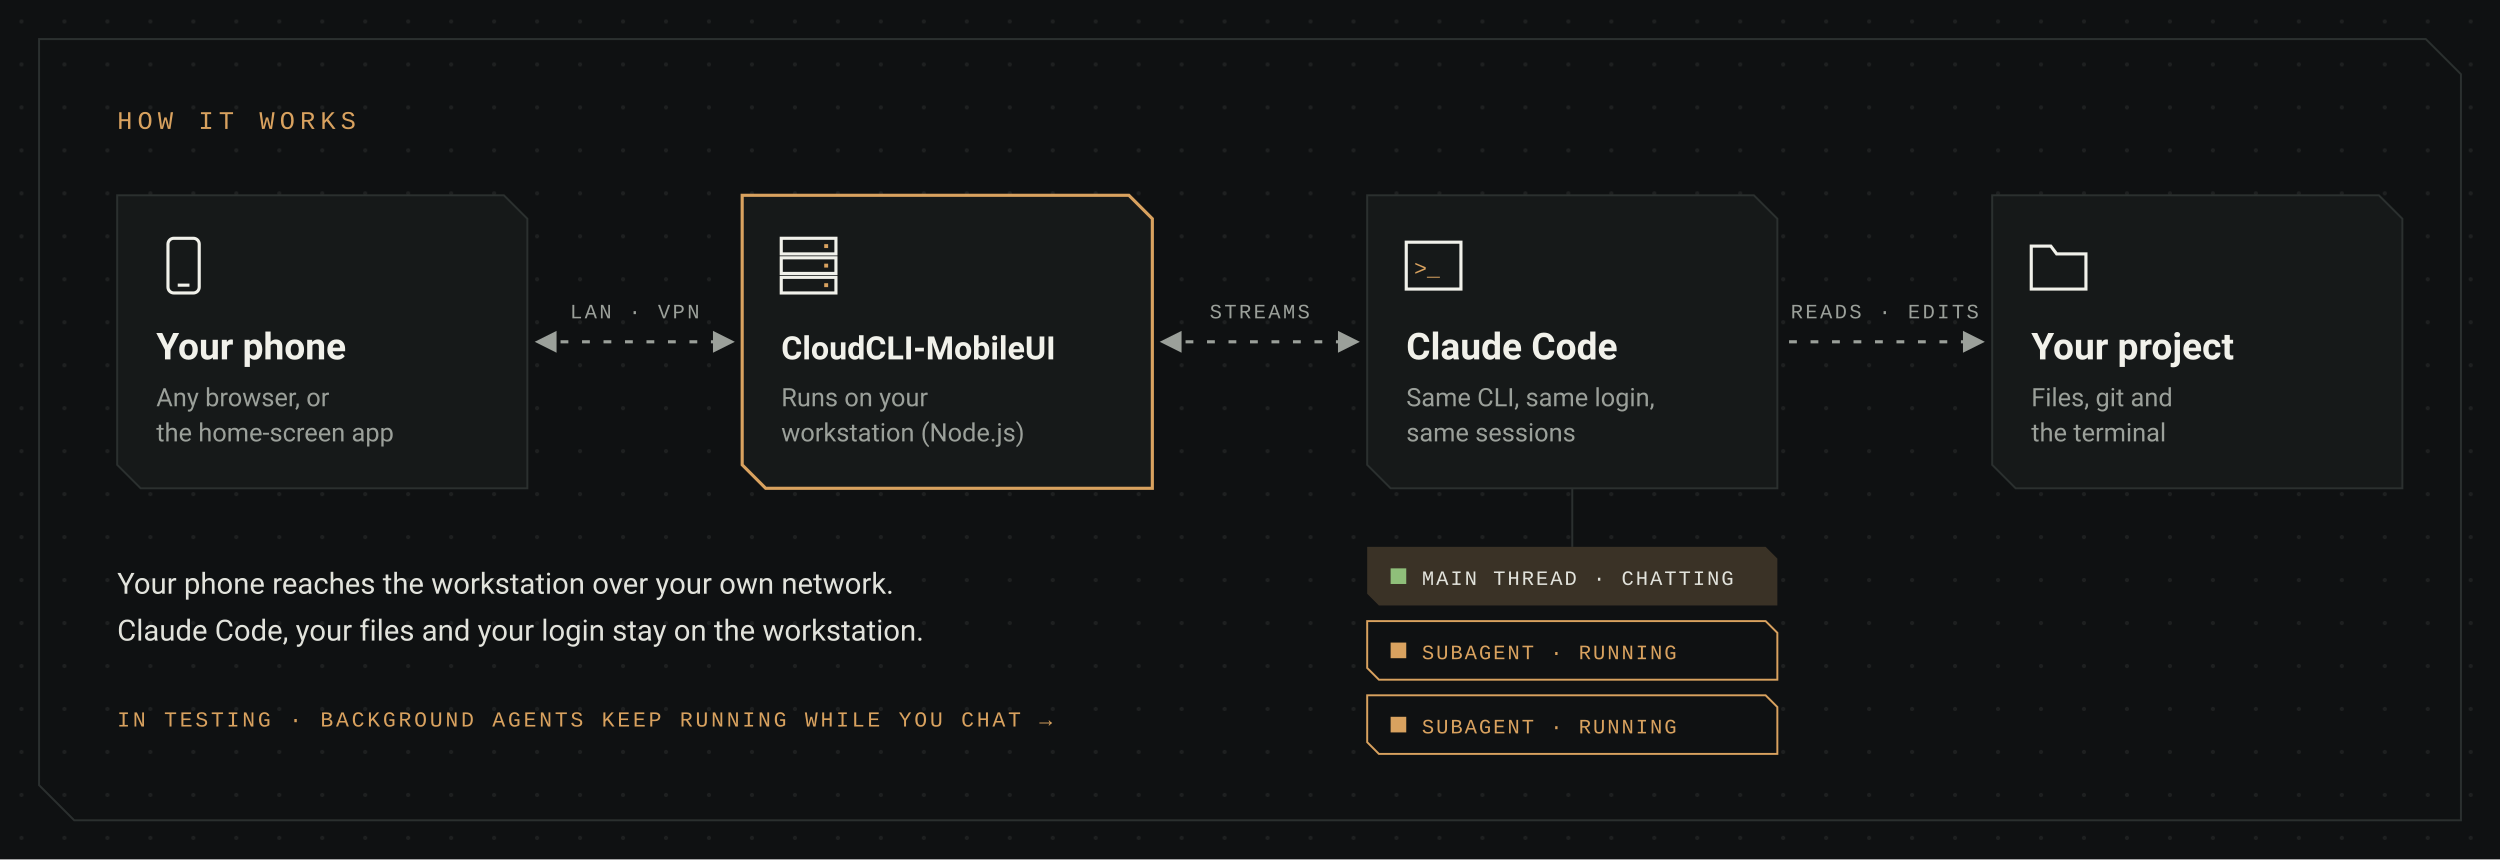
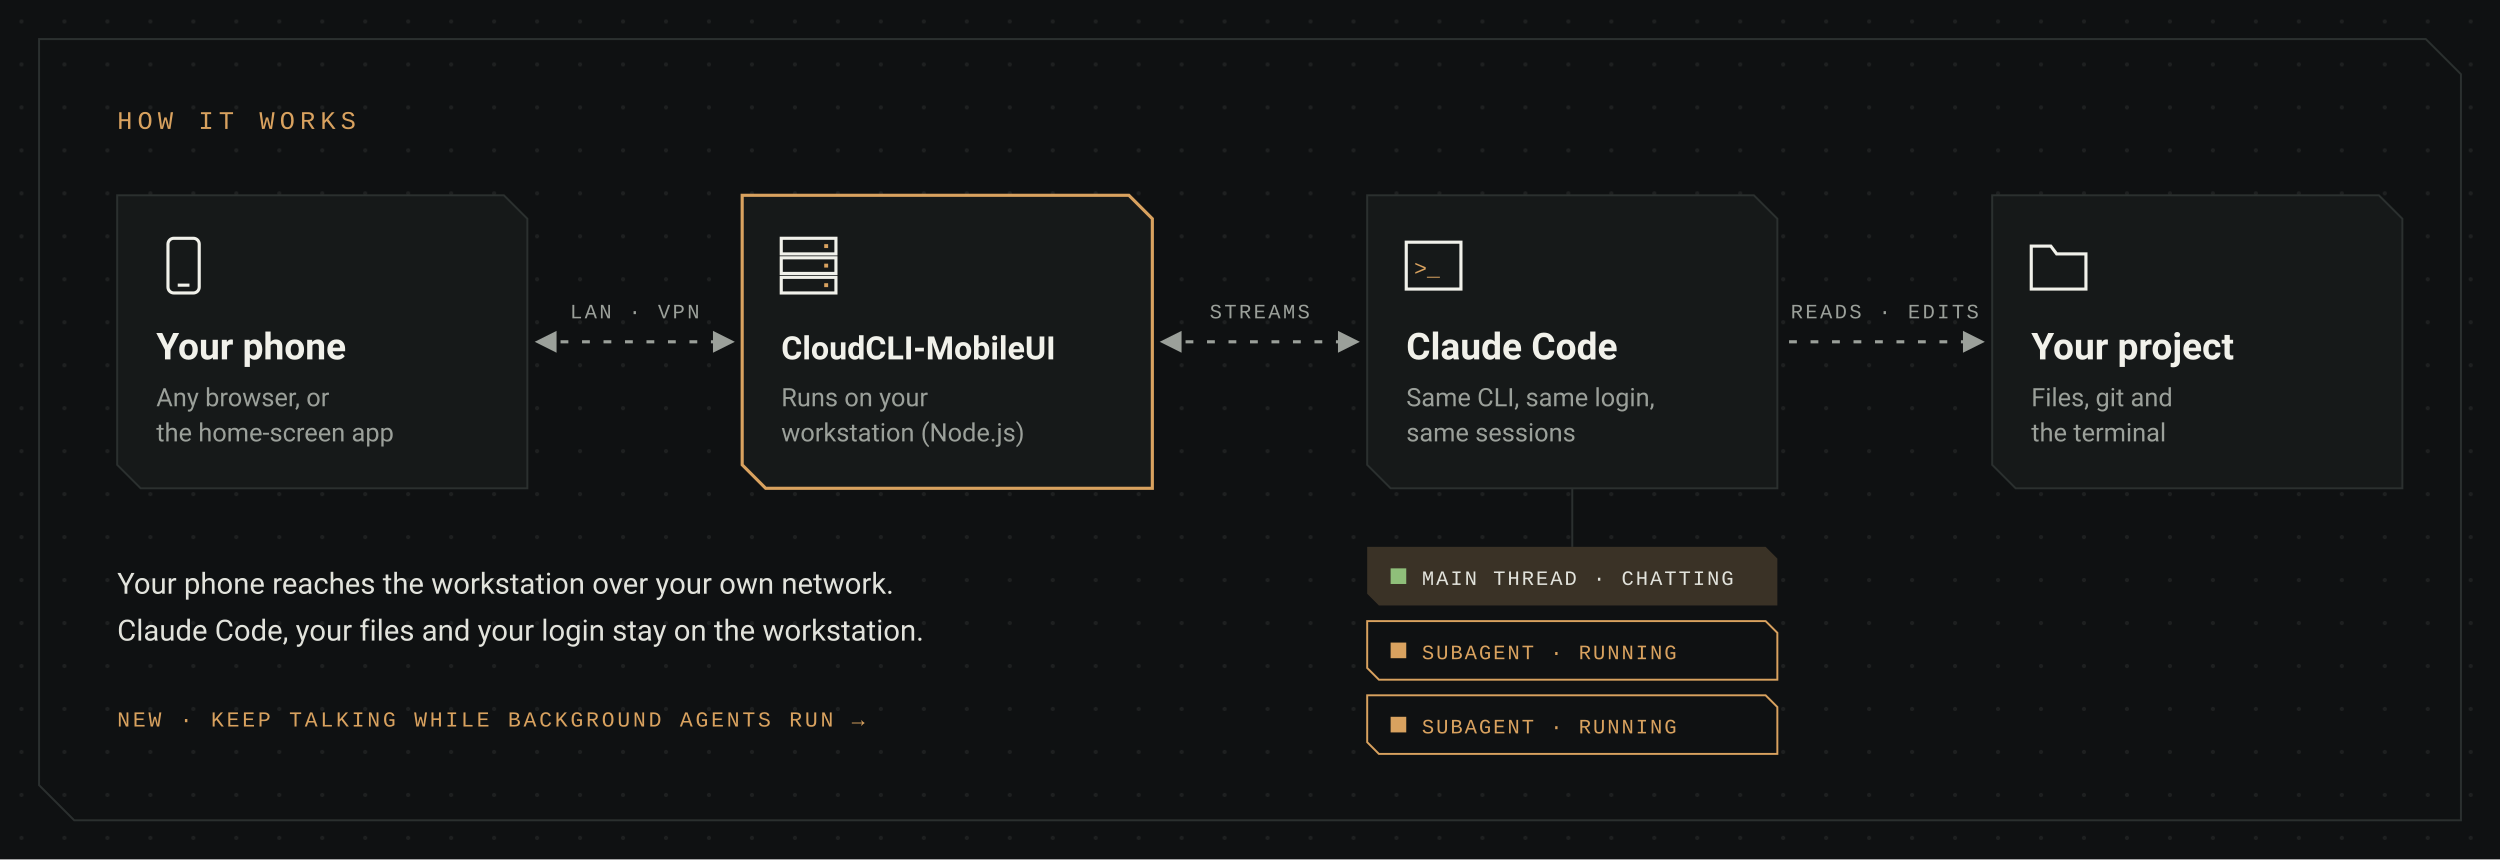
<svg xmlns="http://www.w3.org/2000/svg" width="1280" height="440" viewBox="0 0 1280 440" role="img" aria-labelledby="t d" fill="#e2e3dc">
  <style>
  .sans { font-family: ui-sans-serif, system-ui, -apple-system, 'Segoe UI', Roboto, Helvetica, Arial, sans-serif; }
  .mono { font-family: ui-monospace, SFMono-Regular, Menlo, Consolas, 'Liberation Mono', monospace; }
  .flow { stroke-dasharray: 4 7; animation: flow 1.4s linear infinite; }
  .pulse { animation: pulse 1.6s ease-in-out infinite; }
  .pulse2 { animation: pulse 1.6s ease-in-out .8s infinite; }
  .cursor { animation: blink 1.1s steps(1) infinite; }
  .swipe { animation: swipe 9s ease-in-out infinite; }
  @keyframes flow { to { stroke-dashoffset: -22; } }
  @keyframes pulse { 0%, 100% { opacity: 1; } 50% { opacity: .2; } }
  @keyframes blink { 0%, 49% { opacity: 1; } 50%, 100% { opacity: 0; } }
  @keyframes swipe {
    0%, 18% { transform: translateX(0); }
    25%, 43% { transform: translateX(43.5px); }
    50%, 68% { transform: translateX(83px); }
    75%, 93% { transform: translateX(121.5px); }
    100% { transform: translateX(0); }
  }
+   .playhead { animation: playhead 14s linear infinite; }
+   @keyframes playhead { from { transform: translateX(0); } to { transform: translateX(900px); } }
  @media (prefers-reduced-motion: reduce) {
-     .flow, .pulse, .pulse2, .cursor, .swipe { animation: none; }
+     .flow, .pulse, .pulse2, .cursor, .swipe, .playhead { animation: none; }
  }</style>
  <defs>
    <pattern id="dots" width="22" height="22" patternUnits="userSpaceOnUse">
      <circle cx="11" cy="11" r="1.1" fill="rgba(232,232,226,0.07)" />
    </pattern>
    <marker id="arrow" viewBox="0 0 10 10" refX="8" refY="5" markerWidth="7" markerHeight="7" orient="auto-start-reverse">
      <path d="M0,0 L10,5 L0,10 z" fill="#9ba09a" />
    </marker>
  </defs>
  <rect width="1280" height="440" fill="#0f1112" />
  <rect width="1280" height="440" fill="url(#dots)" />
  <polygon points="20,20 1242,20 1260,38 1260,420 38,420 20,402" fill="none" stroke="#2b302f" />
  <text class="mono" x="60" y="66" font-size="13" letter-spacing="2.6" fill="#d9a25f">HOW IT WORKS</text>
  <polygon points="60,100 258,100 270,112 270,250 72,250 60,238" fill="#161919" stroke="#2b302f" stroke-width="1" />
  <rect x="86" y="122" width="16" height="28" rx="3" fill="none" stroke="#f1f1ea" stroke-width="1.6" />
  <line x1="91" y1="146" x2="97" y2="146" fill="none" stroke="#f1f1ea" stroke-width="1.6" />
  <text class="sans" x="80" y="184" font-size="19" font-weight="700" fill="#f1f1ea">Your phone</text>
  <text class="sans" x="80" y="208" font-size="13" fill="#9ba09a">Any browser, or</text>
  <text class="sans" x="80" y="226" font-size="13" fill="#9ba09a">the home-screen app</text>
  <polygon points="380,100 578,100 590,112 590,250 392,250 380,238" fill="#161919" stroke="#d9a25f" stroke-width="1.6" />
  <rect x="400" y="122" width="28" height="8" fill="none" stroke="#f1f1ea" stroke-width="1.6" />
  <rect x="422" y="125" width="2" height="2" fill="#d9a25f" />
  <rect x="400" y="132" width="28" height="8" fill="none" stroke="#f1f1ea" stroke-width="1.6" />
  <rect x="422" y="135" width="2" height="2" fill="#d9a25f" />
  <rect x="400" y="142" width="28" height="8" fill="none" stroke="#f1f1ea" stroke-width="1.6" />
  <rect x="422" y="145" width="2" height="2" fill="#d9a25f" />
  <text class="sans" x="400" y="184" font-size="16.5" font-weight="700" fill="#f1f1ea">CloudCLI-MobileUI</text>
  <text class="sans" x="400" y="208" font-size="13" fill="#9ba09a">Runs on your</text>
  <text class="sans" x="400" y="226" font-size="13" fill="#9ba09a">workstation (Node.js)</text>
  <polygon points="700,100 898,100 910,112 910,250 712,250 700,238" fill="#161919" stroke="#2b302f" stroke-width="1" />
  <rect x="720" y="124" width="28" height="24" fill="none" stroke="#f1f1ea" stroke-width="1.6" />
  <text class="mono" x="724" y="141" font-size="11" fill="#d9a25f">&gt;_</text>
  <text class="sans" x="720" y="184" font-size="19" font-weight="700" fill="#f1f1ea">Claude Code</text>
  <text class="sans" x="720" y="208" font-size="13" fill="#9ba09a">Same CLI, same login,</text>
  <text class="sans" x="720" y="226" font-size="13" fill="#9ba09a">same sessions</text>
  <polygon points="1020,100 1218,100 1230,112 1230,250 1032,250 1020,238" fill="#161919" stroke="#2b302f" stroke-width="1" />
  <path d="M1040 126 h10 l3 4 h15 v18 h-28 z" fill="none" stroke="#f1f1ea" stroke-width="1.6" />
  <text class="sans" x="1040" y="184" font-size="19" font-weight="700" fill="#f1f1ea">Your project</text>
  <text class="sans" x="1040" y="208" font-size="13" fill="#9ba09a">Files, git and</text>
  <text class="sans" x="1040" y="226" font-size="13" fill="#9ba09a">the terminal</text>
  <line class="flow" x1="276" y1="175" x2="374" y2="175" stroke="#9ba09a" stroke-width="1.6" marker-start="url(#arrow)" marker-end="url(#arrow)" />
  <text class="mono" x="325" y="163" font-size="10.5" letter-spacing="1.2" text-anchor="middle" fill="#9ba09a">LAN · VPN</text>
  <line class="flow" x1="596" y1="175" x2="694" y2="175" stroke="#9ba09a" stroke-width="1.6" marker-start="url(#arrow)" marker-end="url(#arrow)" />
  <text class="mono" x="645" y="163" font-size="10.5" letter-spacing="1.2" text-anchor="middle" fill="#9ba09a">STREAMS</text>
  <line class="flow" x1="916" y1="175" x2="1014" y2="175" stroke="#9ba09a" stroke-width="1.6" marker-end="url(#arrow)" />
  <text class="mono" x="965" y="163" font-size="10.5" letter-spacing="1.2" text-anchor="middle" fill="#9ba09a">READS · EDITS</text>
  <line x1="805" y1="250" x2="805" y2="280" stroke="#2b302f" />
  <polygon points="700,280 904,280 910,286 910,310 706,310 700,304" fill="#3a3226" stroke="none" />
  <rect class="" x="712" y="291" width="8" height="8" fill="#8fbf7a" />
  <text class="mono" x="728" y="299.5" font-size="10.5" letter-spacing="1" fill="#e2e3dc">MAIN THREAD · CHATTING</text>
  <polygon points="700,318 904,318 910,324 910,348 706,348 700,342" fill="#0f1112" stroke="#d9a25f" />
  <rect class="pulse" x="712" y="329" width="8" height="8" fill="#d9a25f" />
  <text class="mono" x="728" y="337.5" font-size="10.5" letter-spacing="1" fill="#d9a25f">SUBAGENT · RUNNING</text>
  <polygon points="700,356 904,356 910,362 910,386 706,386 700,380" fill="#0f1112" stroke="#d9a25f" />
  <rect class="pulse2" x="712" y="367" width="8" height="8" fill="#d9a25f" />
  <text class="mono" x="728" y="375.5" font-size="10.5" letter-spacing="1" fill="#d9a25f">SUBAGENT · RUNNING</text>
  <g class="sans" font-size="15">
    <text x="60" y="304">Your phone reaches the workstation over your own network.</text>
    <text x="60" y="328">Claude Code, your files and your login stay on the workstation.</text>
  </g>
-   <text class="mono" x="60" y="372" font-size="11" letter-spacing="1.4" fill="#d9a25f">IN TESTING · BACKGROUND AGENTS KEEP RUNNING WHILE YOU CHAT  →</text>
+   <text class="mono" x="60" y="372" font-size="11" letter-spacing="1.4" fill="#d9a25f">NEW · KEEP TALKING WHILE BACKGROUND AGENTS RUN  →</text>
</svg>
